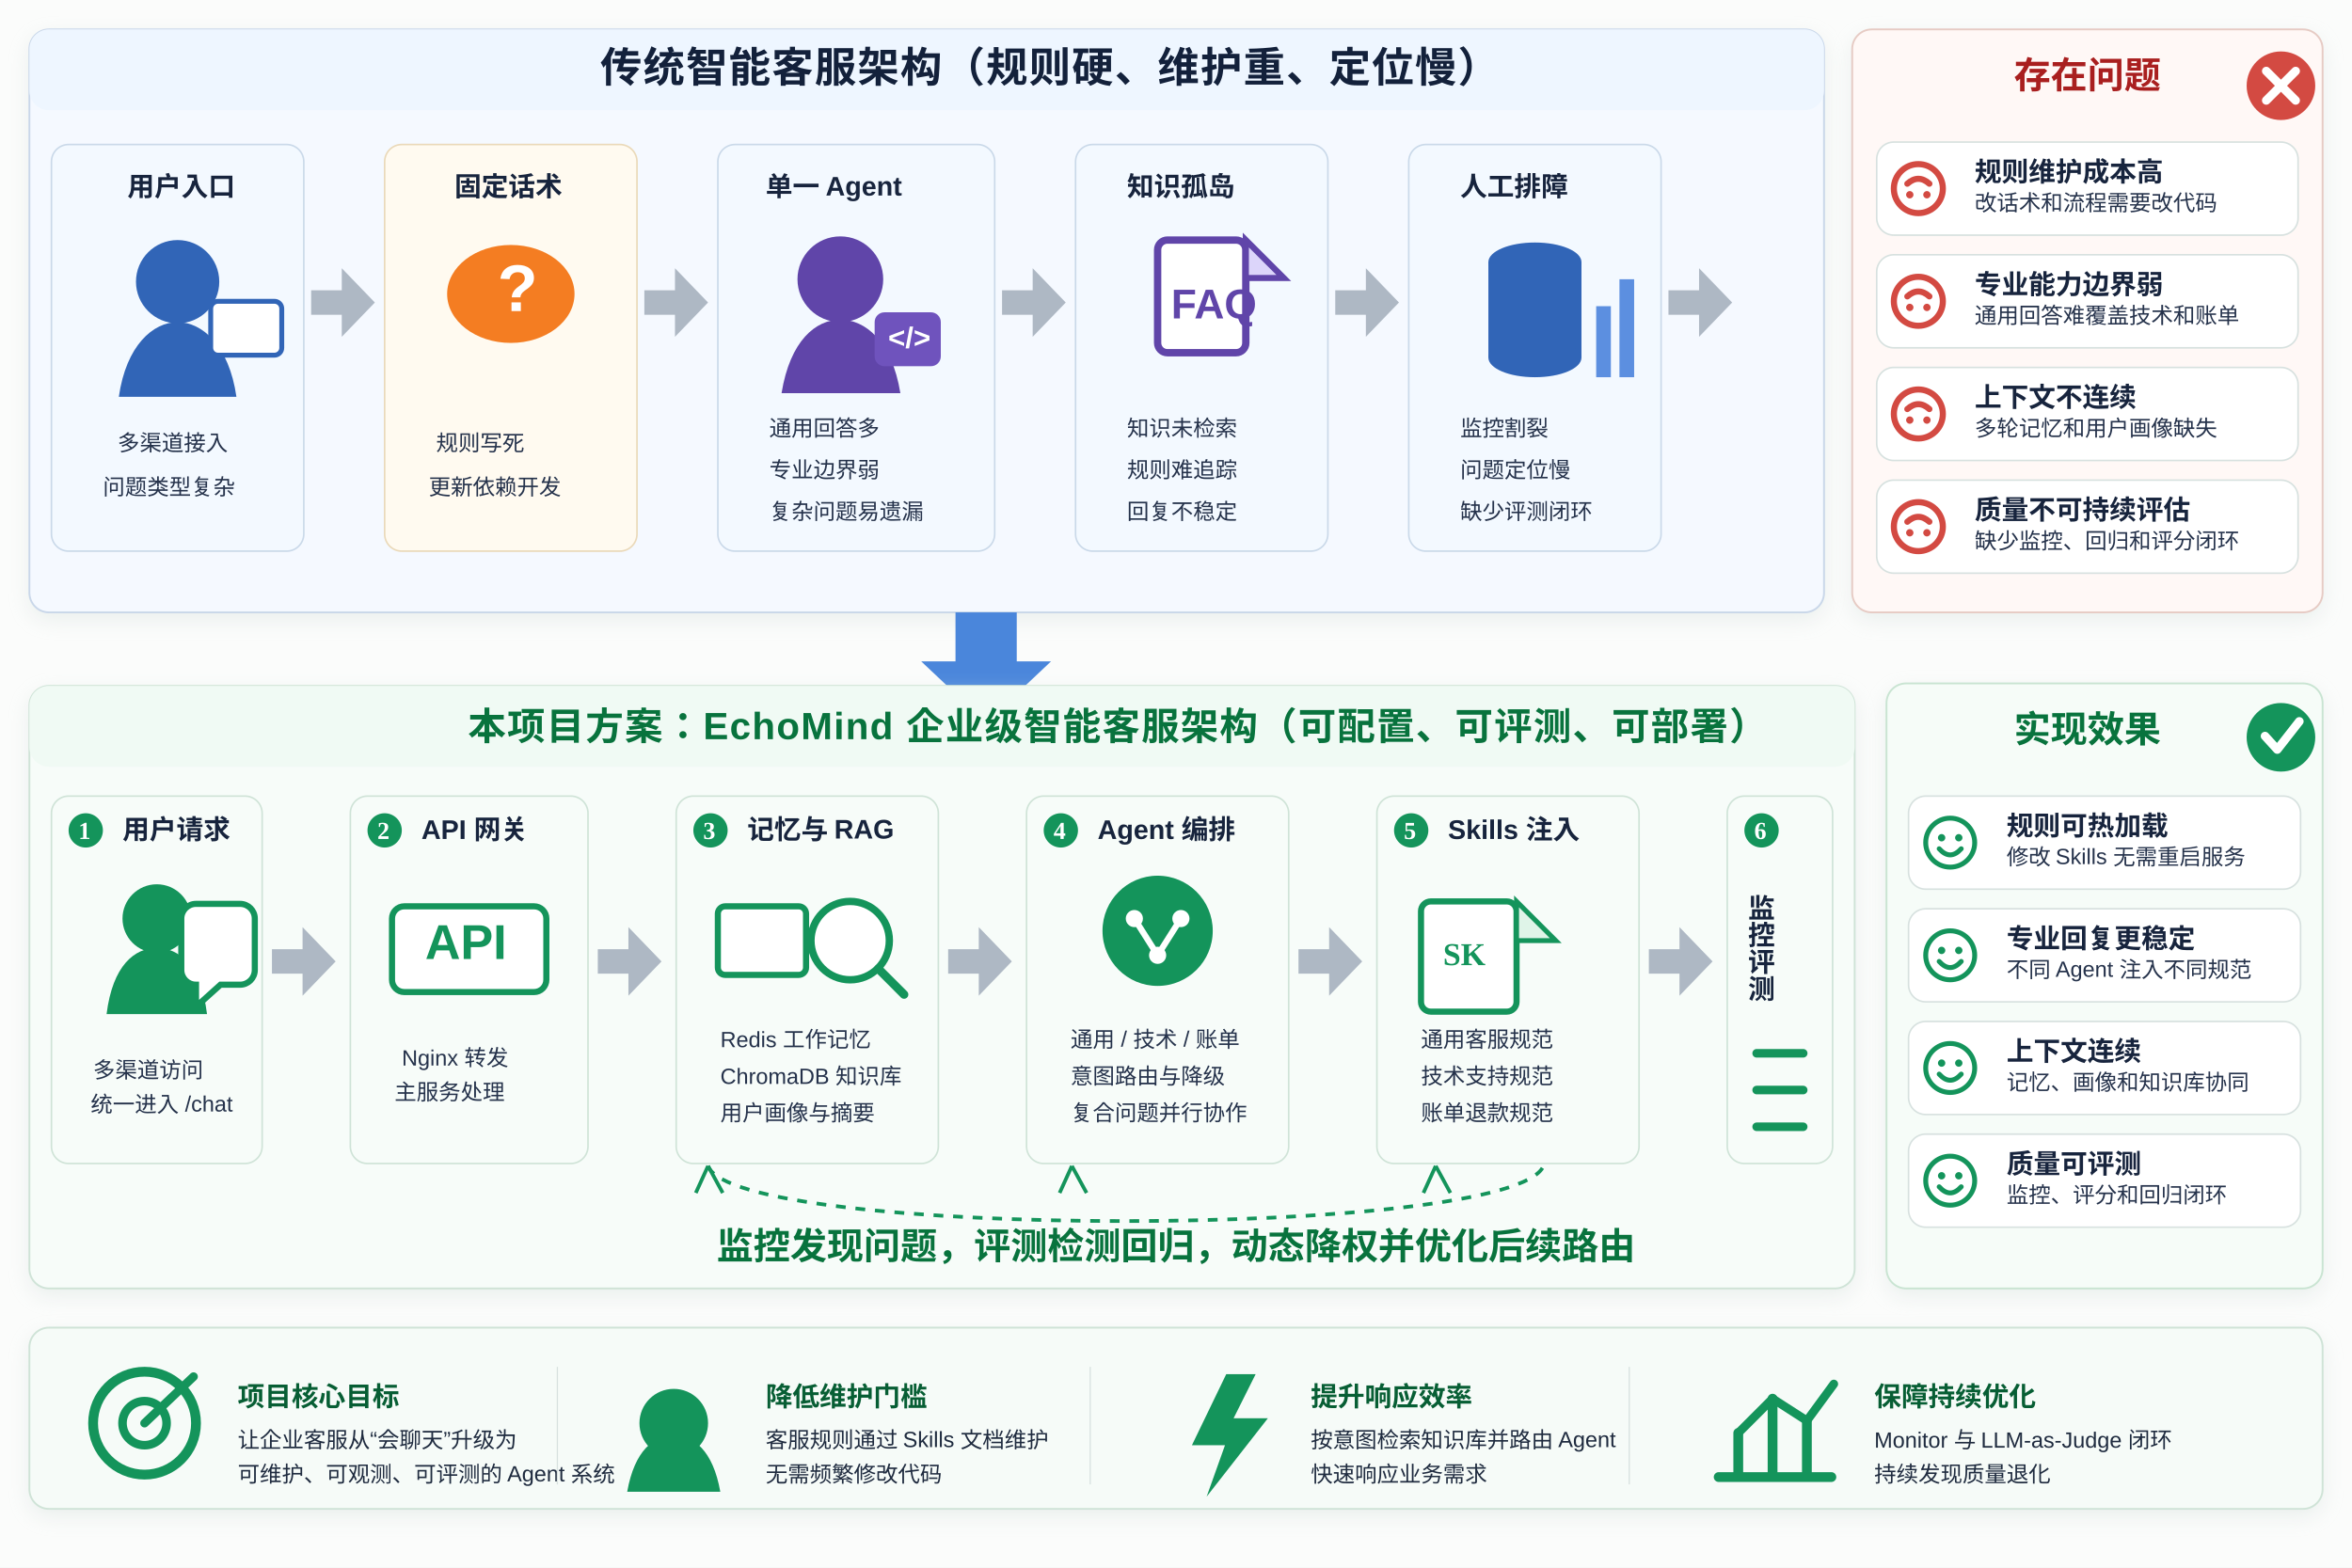
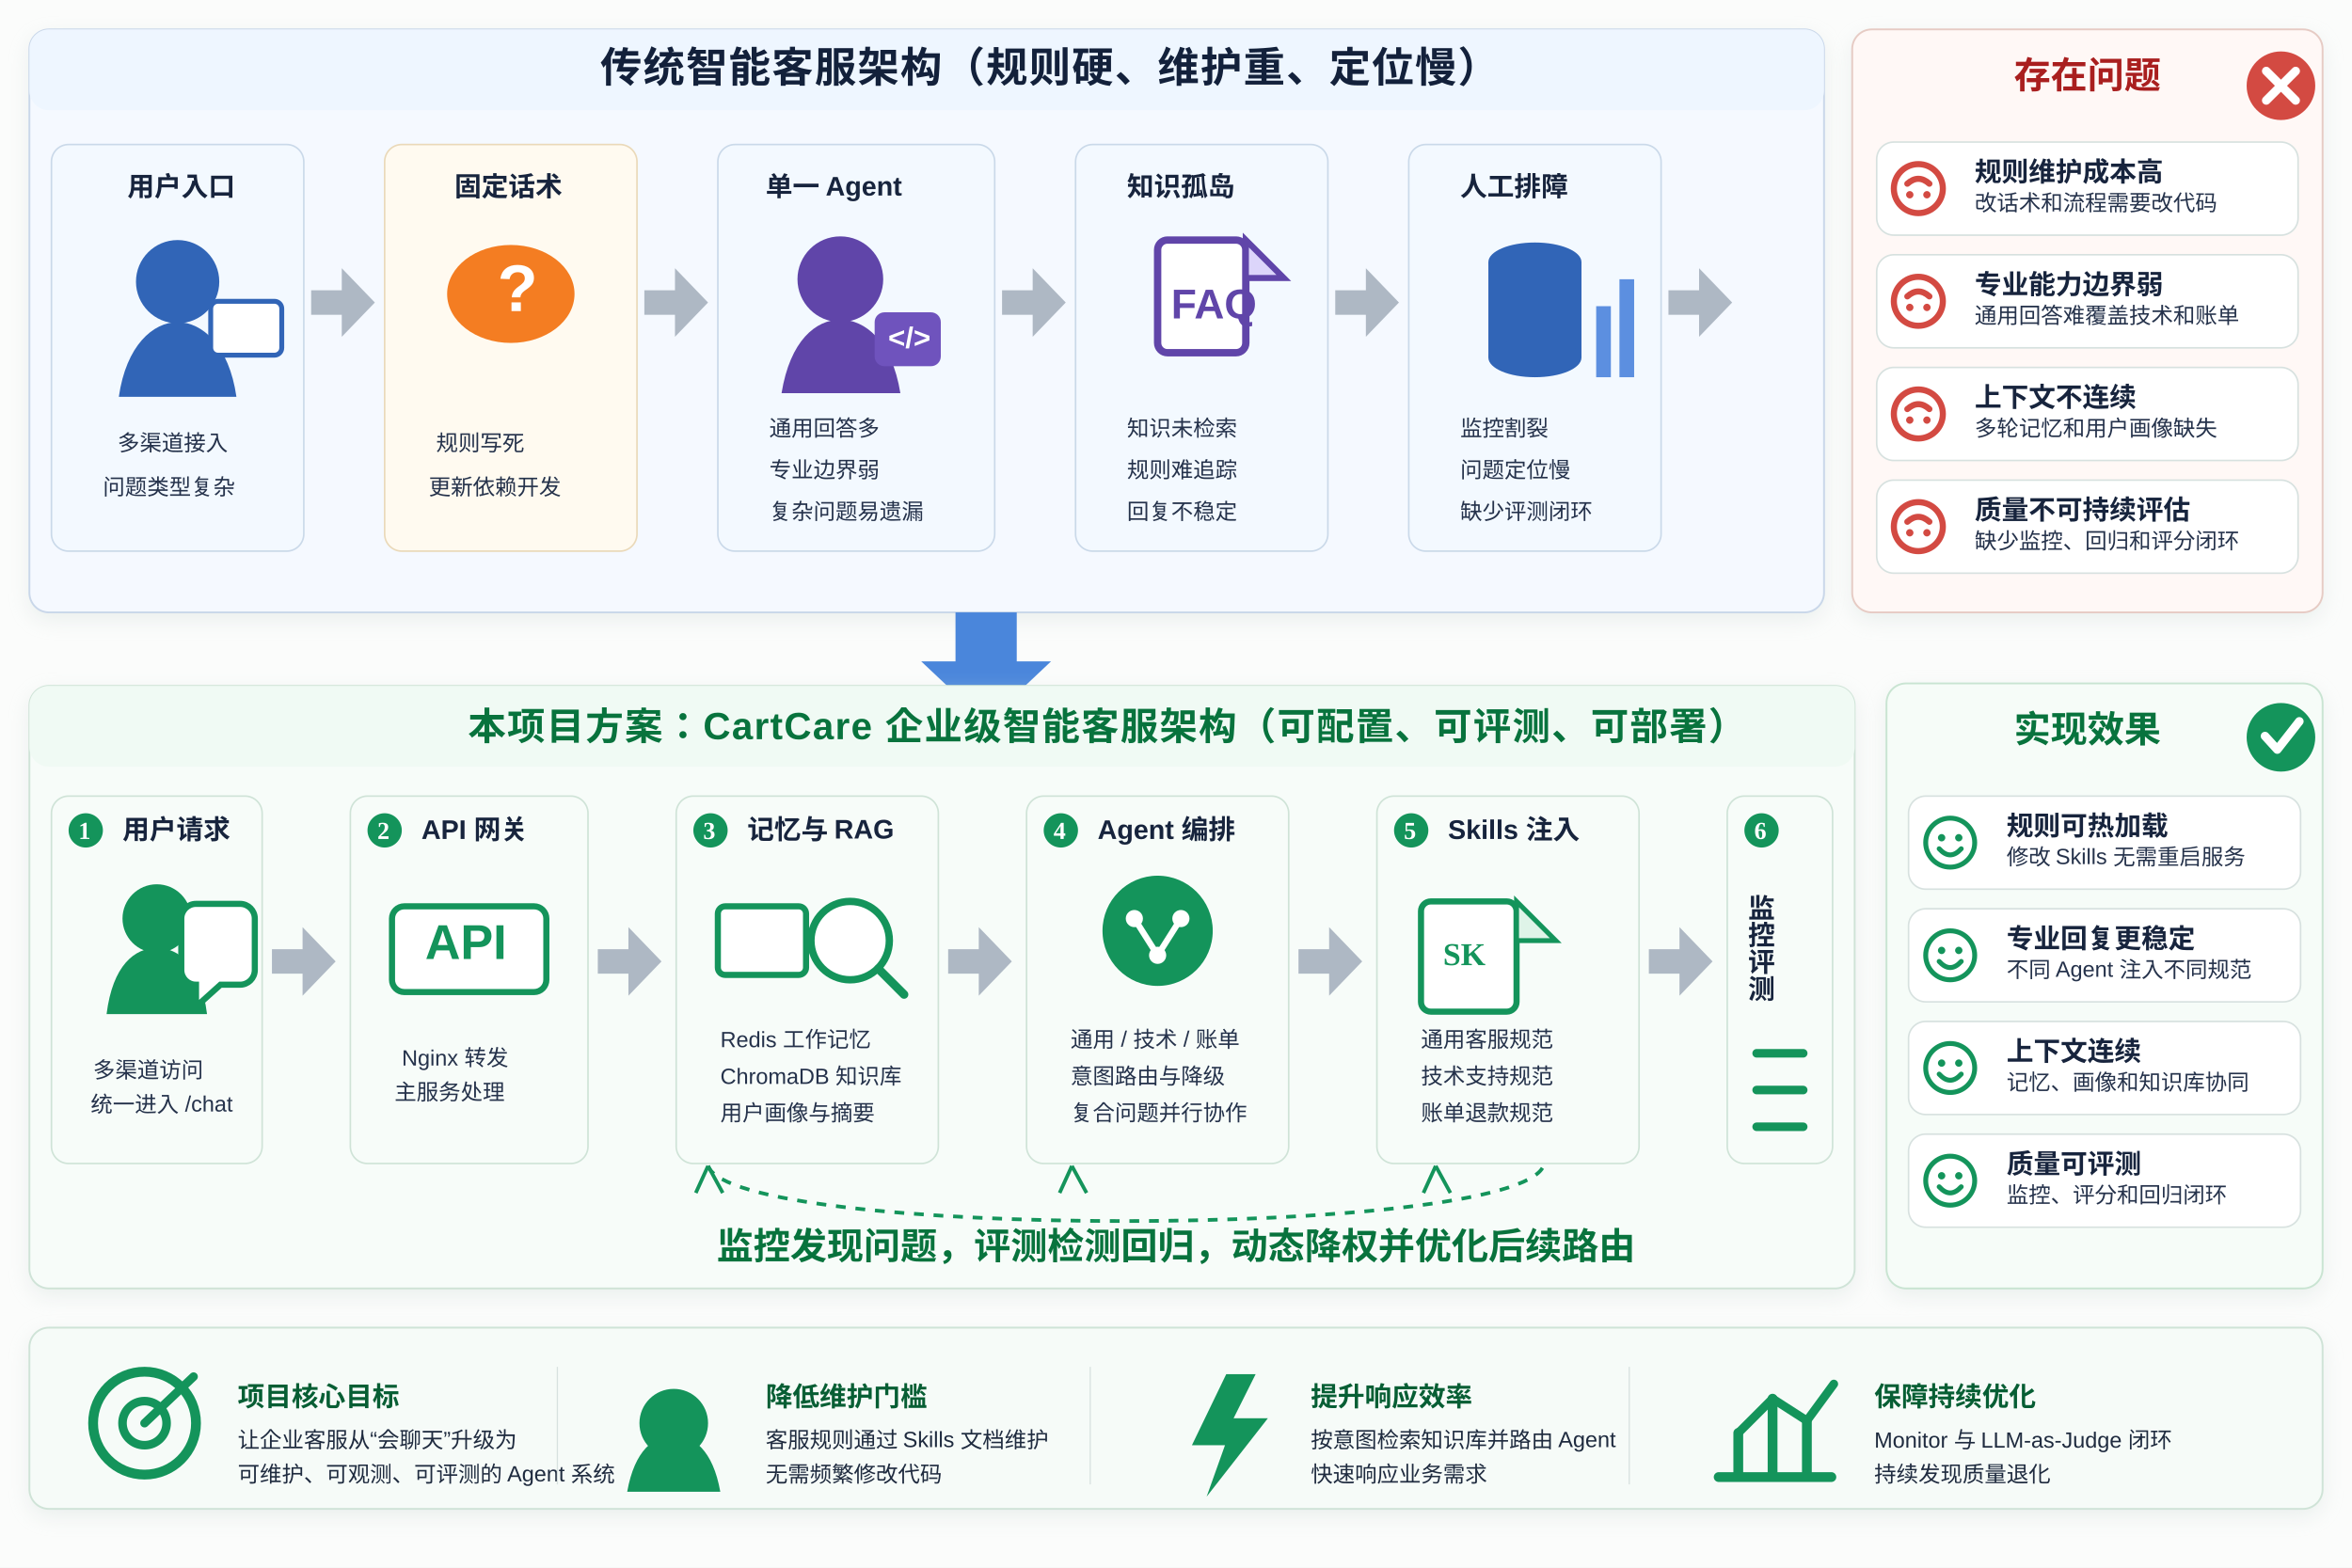
<svg xmlns="http://www.w3.org/2000/svg" width="1920" height="1280" viewBox="0 0 1920 1280">
  <defs>
    <style>
      .bg { fill: #fbfcfb; }
      .top-panel { fill: #f5f9ff; stroke: #c9d7e9; stroke-width: 1.5; rx: 16; }
      .main-panel { fill: #f7fcf9; stroke: #cfe3d7; stroke-width: 1.5; rx: 16; }
      .side-red { fill: #fff8f6; stroke: #e6cbc4; stroke-width: 1.5; rx: 16; }
      .side-green { fill: #f6fcf8; stroke: #c9e4d2; stroke-width: 1.5; rx: 16; }
      .goal-panel { fill: #f6fbf8; stroke: #cfe3d7; stroke-width: 1.5; rx: 16; }
      .card { fill: #ffffff; stroke: #d7e1df; stroke-width: 1.3; rx: 14; }
      .card-blue { fill: #f3f9ff; stroke: #cad9e9; }
      .card-warm { fill: #fffaf0; stroke: #ead9b9; }
      .card-green { fill: #f7fcf9; stroke: #cfe3d7; }
      .title { font: 800 34px "PingFang SC", "Microsoft YaHei", Arial, sans-serif; fill: #13213b; letter-spacing: 1px; }
      .section-title { font: 800 31px "PingFang SC", "Microsoft YaHei", Arial, sans-serif; fill: #08733d; letter-spacing: 1px; }
      .red-title { font: 800 30px "PingFang SC", "Microsoft YaHei", Arial, sans-serif; fill: #a91f1f; }
      .green-title { font: 800 30px "PingFang SC", "Microsoft YaHei", Arial, sans-serif; fill: #08733d; }
      .label { font: 800 22px "PingFang SC", "Microsoft YaHei", Arial, sans-serif; fill: #17243d; }
      .small { font: 500 18px "PingFang SC", "Microsoft YaHei", Arial, sans-serif; fill: #25324b; }
      .muted { font: 500 16px "PingFang SC", "Microsoft YaHei", Arial, sans-serif; fill: #657284; }
      .bullet { font: 500 17px "PingFang SC", "Microsoft YaHei", Arial, sans-serif; fill: #1f2b3f; }
      .goal-title { font: 800 22px "PingFang SC", "Microsoft YaHei", Arial, sans-serif; fill: #075e34; }
      .goal-text { font: 500 18px "PingFang SC", "Microsoft YaHei", Arial, sans-serif; fill: #1f2b3f; }
      .arrow { fill: #aeb8c4; }
      .down-arrow { fill: #4a86db; }
      .green { fill: #14945b; }
      .green-stroke { stroke: #14945b; stroke-width: 7; fill: none; stroke-linecap: round; stroke-linejoin: round; }
      .blue { fill: #3165b7; }
      .purple { fill: #6045a9; }
      .orange { fill: #f47d22; }
      .red { fill: #d34a42; }
      .red-stroke { stroke: #d34a42; stroke-width: 5; fill: none; stroke-linecap: round; }
      .soft-shadow { filter: url(#shadow); }
    </style>
    <filter id="shadow" x="-20%" y="-20%" width="140%" height="140%">
      <feDropShadow dx="0" dy="6" stdDeviation="8" flood-color="#d8e1df" flood-opacity="0.45" />
    </filter>
  </defs>
  <rect class="bg" width="1920" height="1280" />
  <rect class="top-panel soft-shadow" x="24" y="24" width="1465" height="476" />
  <rect x="24" y="24" width="1465" height="66" fill="#eef6ff" rx="16" />
  <text class="title" x="490" y="67">传统智能客服架构（规则硬、维护重、定位慢）</text>
  <g transform="translate(42,118)">
    <rect class="card card-blue" width="206" height="332" />
    <text class="label" x="62" y="42">用户入口</text>
    <circle class="blue" cx="103" cy="112" r="34" />
    <path class="blue" d="M55 206 C61 164 83 145 103 145 C123 145 145 164 151 206 Z" />
    <rect x="130" y="128" width="58" height="44" rx="6" fill="#ffffff" stroke="#3165b7" stroke-width="4" />
    <text class="small" x="54" y="250">多渠道接入</text>
    <text class="small" x="42" y="286">问题类型复杂</text>
  </g>
  <polygon class="arrow" points="306,247 279,219 279,237 254,237 254,257 279,257 279,275" />
  <g transform="translate(314,118)">
    <rect class="card card-warm" width="206" height="332" />
    <text class="label" x="57" y="42">固定话术</text>
    <ellipse class="orange" cx="103" cy="122" rx="52" ry="40" />
    <text x="92" y="136" font-family="Arial" font-size="54" font-weight="800" fill="#ffffff">?</text>
    <text class="small" x="42" y="250">规则写死</text>
    <text class="small" x="36" y="286">更新依赖开发</text>
  </g>
  <polygon class="arrow" points="578,247 551,219 551,237 526,237 526,257 551,257 551,275" />
  <g transform="translate(586,118)">
    <rect class="card card-blue" width="226" height="332" />
    <text class="label" x="39" y="42">单一 Agent</text>
    <circle class="purple" cx="100" cy="110" r="35" />
    <path class="purple" d="M52 203 C59 160 80 143 100 143 C120 143 142 160 149 203 Z" />
    <rect x="128" y="137" width="54" height="44" rx="8" fill="#6f53bd" />
    <text x="139" y="166" font-family="Arial" font-size="24" font-weight="800" fill="#ffffff">&lt;/&gt;</text>
    <text class="small" x="42" y="238">通用回答多</text>
    <text class="small" x="42" y="272">专业边界弱</text>
    <text class="small" x="42" y="306">复杂问题易遗漏</text>
  </g>
  <polygon class="arrow" points="870,247 843,219 843,237 818,237 818,257 843,257 843,275" />
  <g transform="translate(878,118)">
    <rect class="card card-blue" width="206" height="332" />
    <text class="label" x="42" y="42">知识孤岛</text>
    <rect x="67" y="78" width="72" height="92" rx="8" fill="#ffffff" stroke="#6045a9" stroke-width="6" />
    <path d="M139 78 L170 109 L139 109 Z" fill="#dcd5fa" stroke="#6045a9" stroke-width="5" />
    <text x="78" y="142" font-family="Arial" font-size="34" font-weight="800" fill="#6045a9">FAQ</text>
    <text class="small" x="42" y="238">知识未检索</text>
    <text class="small" x="42" y="272">规则难追踪</text>
    <text class="small" x="42" y="306">回复不稳定</text>
  </g>
  <polygon class="arrow" points="1142,247 1115,219 1115,237 1090,237 1090,257 1115,257 1115,275" />
  <g transform="translate(1150,118)">
    <rect class="card card-blue" width="206" height="332" />
    <text class="label" x="42" y="42">人工排障</text>
    <ellipse class="blue" cx="103" cy="96" rx="38" ry="16" />
    <rect x="65" y="96" width="76" height="78" fill="#3165b7" />
    <ellipse class="blue" cx="103" cy="174" rx="38" ry="16" />
    <rect x="153" y="132" width="12" height="58" fill="#5c8fe0" />
    <rect x="172" y="110" width="12" height="80" fill="#5c8fe0" />
    <text class="small" x="42" y="238">监控割裂</text>
    <text class="small" x="42" y="272">问题定位慢</text>
    <text class="small" x="42" y="306">缺少评测闭环</text>
  </g>
  <polygon class="arrow" points="1414,247 1387,219 1387,237 1362,237 1362,257 1387,257 1387,275" />
  <g transform="translate(1512,24)">
    <rect class="side-red soft-shadow" width="384" height="476" />
    <text class="red-title" x="132" y="48">存在问题</text>
    <circle class="red" cx="350" cy="46" r="28" />
    <path d="M338 34 L362 58 M362 34 L338 58" stroke="#ffffff" stroke-width="7" stroke-linecap="round" />
    <g transform="translate(20,92)">
      <rect class="card" width="344" height="76" />
      <circle class="red-stroke" cx="34" cy="38" r="20" />
      <path class="red-stroke" d="M25 34 Q34 26 43 34" />
      <circle class="red" cx="27" cy="43" r="3" />
      <circle class="red" cx="41" cy="43" r="3" />
      <text class="label" x="80" y="32" fill="#7b1515">规则维护成本高</text>
      <text class="small" x="80" y="56">改话术和流程需要改代码</text>
    </g>
    <g transform="translate(20,184)">
      <rect class="card" width="344" height="76" />
      <circle class="red-stroke" cx="34" cy="38" r="20" />
      <path class="red-stroke" d="M25 34 Q34 26 43 34" />
      <circle class="red" cx="27" cy="43" r="3" />
      <circle class="red" cx="41" cy="43" r="3" />
      <text class="label" x="80" y="32" fill="#7b1515">专业能力边界弱</text>
      <text class="small" x="80" y="56">通用回答难覆盖技术和账单</text>
    </g>
    <g transform="translate(20,276)">
      <rect class="card" width="344" height="76" />
      <circle class="red-stroke" cx="34" cy="38" r="20" />
      <path class="red-stroke" d="M25 34 Q34 26 43 34" />
      <circle class="red" cx="27" cy="43" r="3" />
      <circle class="red" cx="41" cy="43" r="3" />
      <text class="label" x="80" y="32" fill="#7b1515">上下文不连续</text>
      <text class="small" x="80" y="56">多轮记忆和用户画像缺失</text>
    </g>
    <g transform="translate(20,368)">
      <rect class="card" width="344" height="76" />
      <circle class="red-stroke" cx="34" cy="38" r="20" />
      <path class="red-stroke" d="M25 34 Q34 26 43 34" />
      <circle class="red" cx="27" cy="43" r="3" />
      <circle class="red" cx="41" cy="43" r="3" />
      <text class="label" x="80" y="32" fill="#7b1515">质量不可持续评估</text>
      <text class="small" x="80" y="56">缺少监控、回归和评分闭环</text>
    </g>
  </g>
  <polygon class="down-arrow" points="780,500 830,500 830,540 858,540 805,590 752,540 780,540" />
  <rect class="main-panel soft-shadow" x="24" y="560" width="1490" height="492" />
  <rect x="24" y="560" width="1490" height="66" fill="#f0faf4" rx="16" />
-   <text class="section-title" x="382" y="604">本项目方案：EchoMind 企业级智能客服架构（可配置、可评测、可部署）</text>
+   <text class="section-title" x="382" y="604">本项目方案：CartCare 企业级智能客服架构（可配置、可评测、可部署）</text>
  <g transform="translate(42,650)">
    <rect class="card card-green" width="172" height="300" />
    <circle class="green" cx="28" cy="28" r="14" />
    <text x="22" y="35" font-size="20" font-weight="800" fill="#fff">1</text>
    <text class="label" x="58" y="35">用户请求</text>
    <circle class="green" cx="86" cy="100" r="28" />
    <path class="green" d="M45 178 C50 138 68 124 86 124 C104 124 122 138 127 178 Z" />
    <path d="M118 88 h36 a12 12 0 0 1 12 12 v42 a12 12 0 0 1 -12 12 h-16 l-20 18 v-18 h0 a12 12 0 0 1 -12 -12 v-42 a12 12 0 0 1 12 -12z" fill="#ffffff" stroke="#14945b" stroke-width="5" />
    <text class="small" x="34" y="230">多渠道访问</text>
    <text class="small" x="32" y="258">统一进入 /chat</text>
  </g>
  <polygon class="arrow" points="274,785 247,757 247,775 222,775 222,795 247,795 247,813" />
  <g transform="translate(286,650)">
    <rect class="card card-green" width="194" height="300" />
    <circle class="green" cx="28" cy="28" r="14" />
    <text x="22" y="35" font-size="20" font-weight="800" fill="#fff">2</text>
    <text class="label" x="58" y="35">API 网关</text>
    <rect x="34" y="90" width="126" height="70" rx="10" fill="#fff" stroke="#14945b" stroke-width="5" />
    <text class="green" x="61" y="133" font-family="Arial" font-size="40" font-weight="800">API</text>
    <text class="small" x="42" y="220">Nginx 转发</text>
    <text class="small" x="36" y="248">主服务处理</text>
  </g>
  <polygon class="arrow" points="540,785 513,757 513,775 488,775 488,795 513,795 513,813" />
  <g transform="translate(552,650)">
    <rect class="card card-green" width="214" height="300" />
    <circle class="green" cx="28" cy="28" r="14" />
    <text x="22" y="35" font-size="20" font-weight="800" fill="#fff">3</text>
    <text class="label" x="58" y="35">记忆与 RAG</text>
    <rect x="34" y="90" width="72" height="56" rx="6" fill="#fff" stroke="#14945b" stroke-width="5" />
    <circle cx="142" cy="118" r="32" fill="#fff" stroke="#14945b" stroke-width="6" />
    <path class="green-stroke" d="M165 141 L186 162" />
    <text class="small" x="36" y="205">Redis 工作记忆</text>
    <text class="small" x="36" y="235">ChromaDB 知识库</text>
    <text class="small" x="36" y="265">用户画像与摘要</text>
  </g>
  <polygon class="arrow" points="826,785 799,757 799,775 774,775 774,795 799,795 799,813" />
  <g transform="translate(838,650)">
    <rect class="card card-green" width="214" height="300" />
    <circle class="green" cx="28" cy="28" r="14" />
    <text x="22" y="35" font-size="20" font-weight="800" fill="#fff">4</text>
    <text class="label" x="58" y="35">Agent 编排</text>
    <circle class="green" cx="107" cy="110" r="45" />
    <circle cx="88" cy="100" r="7" fill="#fff" />
    <circle cx="126" cy="100" r="7" fill="#fff" />
    <circle cx="107" cy="130" r="7" fill="#fff" />
    <path d="M88 100 L107 130 L126 100" stroke="#fff" stroke-width="5" fill="none" />
    <text class="small" x="36" y="205">通用 / 技术 / 账单</text>
    <text class="small" x="36" y="235">意图路由与降级</text>
    <text class="small" x="36" y="265">复合问题并行协作</text>
  </g>
  <polygon class="arrow" points="1112,785 1085,757 1085,775 1060,775 1060,795 1085,795 1085,813" />
  <g transform="translate(1124,650)">
    <rect class="card card-green" width="214" height="300" />
    <circle class="green" cx="28" cy="28" r="14" />
    <text x="22" y="35" font-size="20" font-weight="800" fill="#fff">5</text>
    <text class="label" x="58" y="35">Skills 注入</text>
    <rect x="36" y="86" width="78" height="90" rx="8" fill="#fff" stroke="#14945b" stroke-width="5" />
    <path d="M114 86 L146 118 L114 118 Z" fill="#dff4e8" stroke="#14945b" stroke-width="4" />
    <text class="green" x="54" y="138" font-size="26" font-weight="800">SK</text>
    <text class="small" x="36" y="205">通用客服规范</text>
    <text class="small" x="36" y="235">技术支持规范</text>
    <text class="small" x="36" y="265">账单退款规范</text>
  </g>
  <polygon class="arrow" points="1398,785 1371,757 1371,775 1346,775 1346,795 1371,795 1371,813" />
  <g transform="translate(1410,650)">
    <rect class="card card-green" width="86" height="300" />
    <circle class="green" cx="28" cy="28" r="14" />
    <text x="22" y="35" font-size="20" font-weight="800" fill="#fff">6</text>
    <text class="label" x="28" y="80" writing-mode="tb">监控评测</text>
    <path d="M24 210 H62 M24 240 H62 M24 270 H62" stroke="#14945b" stroke-width="7" stroke-linecap="round" />
  </g>
  <path d="M578 952 C600 1012 1235 1012 1260 952" stroke="#14945b" stroke-width="3" stroke-dasharray="8 8" fill="none" />
  <path d="M578 952 L568 974 M578 952 L590 974" stroke="#14945b" stroke-width="3" fill="none" />
  <path d="M875 952 L865 974 M875 952 L887 974" stroke="#14945b" stroke-width="3" fill="none" />
  <path d="M1172 952 L1162 974 M1172 952 L1184 974" stroke="#14945b" stroke-width="3" fill="none" />
  <text class="green-title" x="585" y="1028">监控发现问题，评测检测回归，动态降权并优化后续路由</text>
  <g transform="translate(1540,558)">
    <rect class="side-green soft-shadow" width="356" height="494" />
    <text class="green-title" x="104" y="48">实现效果</text>
    <circle class="green" cx="322" cy="44" r="28" />
    <path d="M309 43 L319 54 L337 31" stroke="#fff" stroke-width="7" fill="none" stroke-linecap="round" stroke-linejoin="round" />
    <g transform="translate(18,92)">
      <rect class="card" width="320" height="76" />
      <circle cx="34" cy="38" r="20" fill="none" stroke="#14945b" stroke-width="4" />
      <path d="M25 43 Q34 53 43 43" stroke="#14945b" stroke-width="4" fill="none" stroke-linecap="round" />
      <circle class="green" cx="27" cy="34" r="3" />
      <circle class="green" cx="41" cy="34" r="3" />
      <text class="label" x="80" y="32" fill="#075e34">规则可热加载</text>
      <text class="small" x="80" y="56">修改 Skills 无需重启服务</text>
    </g>
    <g transform="translate(18,184)">
      <rect class="card" width="320" height="76" />
      <circle cx="34" cy="38" r="20" fill="none" stroke="#14945b" stroke-width="4" />
      <path d="M25 43 Q34 53 43 43" stroke="#14945b" stroke-width="4" fill="none" stroke-linecap="round" />
      <circle class="green" cx="27" cy="34" r="3" />
      <circle class="green" cx="41" cy="34" r="3" />
      <text class="label" x="80" y="32" fill="#075e34">专业回复更稳定</text>
      <text class="small" x="80" y="56">不同 Agent 注入不同规范</text>
    </g>
    <g transform="translate(18,276)">
      <rect class="card" width="320" height="76" />
      <circle cx="34" cy="38" r="20" fill="none" stroke="#14945b" stroke-width="4" />
      <path d="M25 43 Q34 53 43 43" stroke="#14945b" stroke-width="4" fill="none" stroke-linecap="round" />
      <circle class="green" cx="27" cy="34" r="3" />
      <circle class="green" cx="41" cy="34" r="3" />
      <text class="label" x="80" y="32" fill="#075e34">上下文连续</text>
      <text class="small" x="80" y="56">记忆、画像和知识库协同</text>
    </g>
    <g transform="translate(18,368)">
      <rect class="card" width="320" height="76" />
      <circle cx="34" cy="38" r="20" fill="none" stroke="#14945b" stroke-width="4" />
      <path d="M25 43 Q34 53 43 43" stroke="#14945b" stroke-width="4" fill="none" stroke-linecap="round" />
      <circle class="green" cx="27" cy="34" r="3" />
      <circle class="green" cx="41" cy="34" r="3" />
      <text class="label" x="80" y="32" fill="#075e34">质量可评测</text>
      <text class="small" x="80" y="56">监控、评分和回归闭环</text>
    </g>
  </g>
  <rect class="goal-panel soft-shadow" x="24" y="1084" width="1872" height="148" />
  <g transform="translate(62,1106)">
    <circle cx="56" cy="56" r="42" fill="none" stroke="#14945b" stroke-width="8" />
    <circle cx="56" cy="56" r="18" fill="none" stroke="#14945b" stroke-width="7" />
    <path class="green-stroke" d="M56 56 L96 18" />
    <text class="goal-title" x="132" y="42">项目核心目标</text>
    <text class="goal-text" x="132" y="76">让企业客服从“会聊天”升级为</text>
    <text class="goal-text" x="132" y="104">可维护、可观测、可评测的 Agent 系统</text>
  </g>
  <line x1="455" y1="1116" x2="455" y2="1212" stroke="#d7e1df" />
  <g transform="translate(500,1106)">
    <circle class="green" cx="50" cy="56" r="28" />
    <path class="green" d="M12 112 C18 78 34 66 50 66 C66 66 82 78 88 112 Z" />
    <text class="goal-title" x="125" y="42">降低维护门槛</text>
    <text class="goal-text" x="125" y="76">客服规则通过 Skills 文档维护</text>
    <text class="goal-text" x="125" y="104">无需频繁修改代码</text>
  </g>
  <line x1="890" y1="1116" x2="890" y2="1212" stroke="#d7e1df" />
  <g transform="translate(945,1106)">
    <path class="green" d="M56 16 L28 74 H55 L40 116 L90 52 H62 L80 16 Z" />
    <text class="goal-title" x="125" y="42">提升响应效率</text>
    <text class="goal-text" x="125" y="76">按意图检索知识库并路由 Agent</text>
    <text class="goal-text" x="125" y="104">快速响应业务需求</text>
  </g>
  <line x1="1330" y1="1116" x2="1330" y2="1212" stroke="#d7e1df" />
  <g transform="translate(1385,1106)">
    <path d="M18 100 H110 M34 100 V64 M62 100 V36 M90 100 V54" stroke="#14945b" stroke-width="8" fill="none" stroke-linecap="round" />
    <path d="M34 64 L62 36 L90 54 L112 24" stroke="#14945b" stroke-width="7" fill="none" stroke-linecap="round" stroke-linejoin="round" />
    <text class="goal-title" x="145" y="42">保障持续优化</text>
    <text class="goal-text" x="145" y="76">Monitor 与 LLM-as-Judge 闭环</text>
    <text class="goal-text" x="145" y="104">持续发现质量退化</text>
  </g>
</svg>
